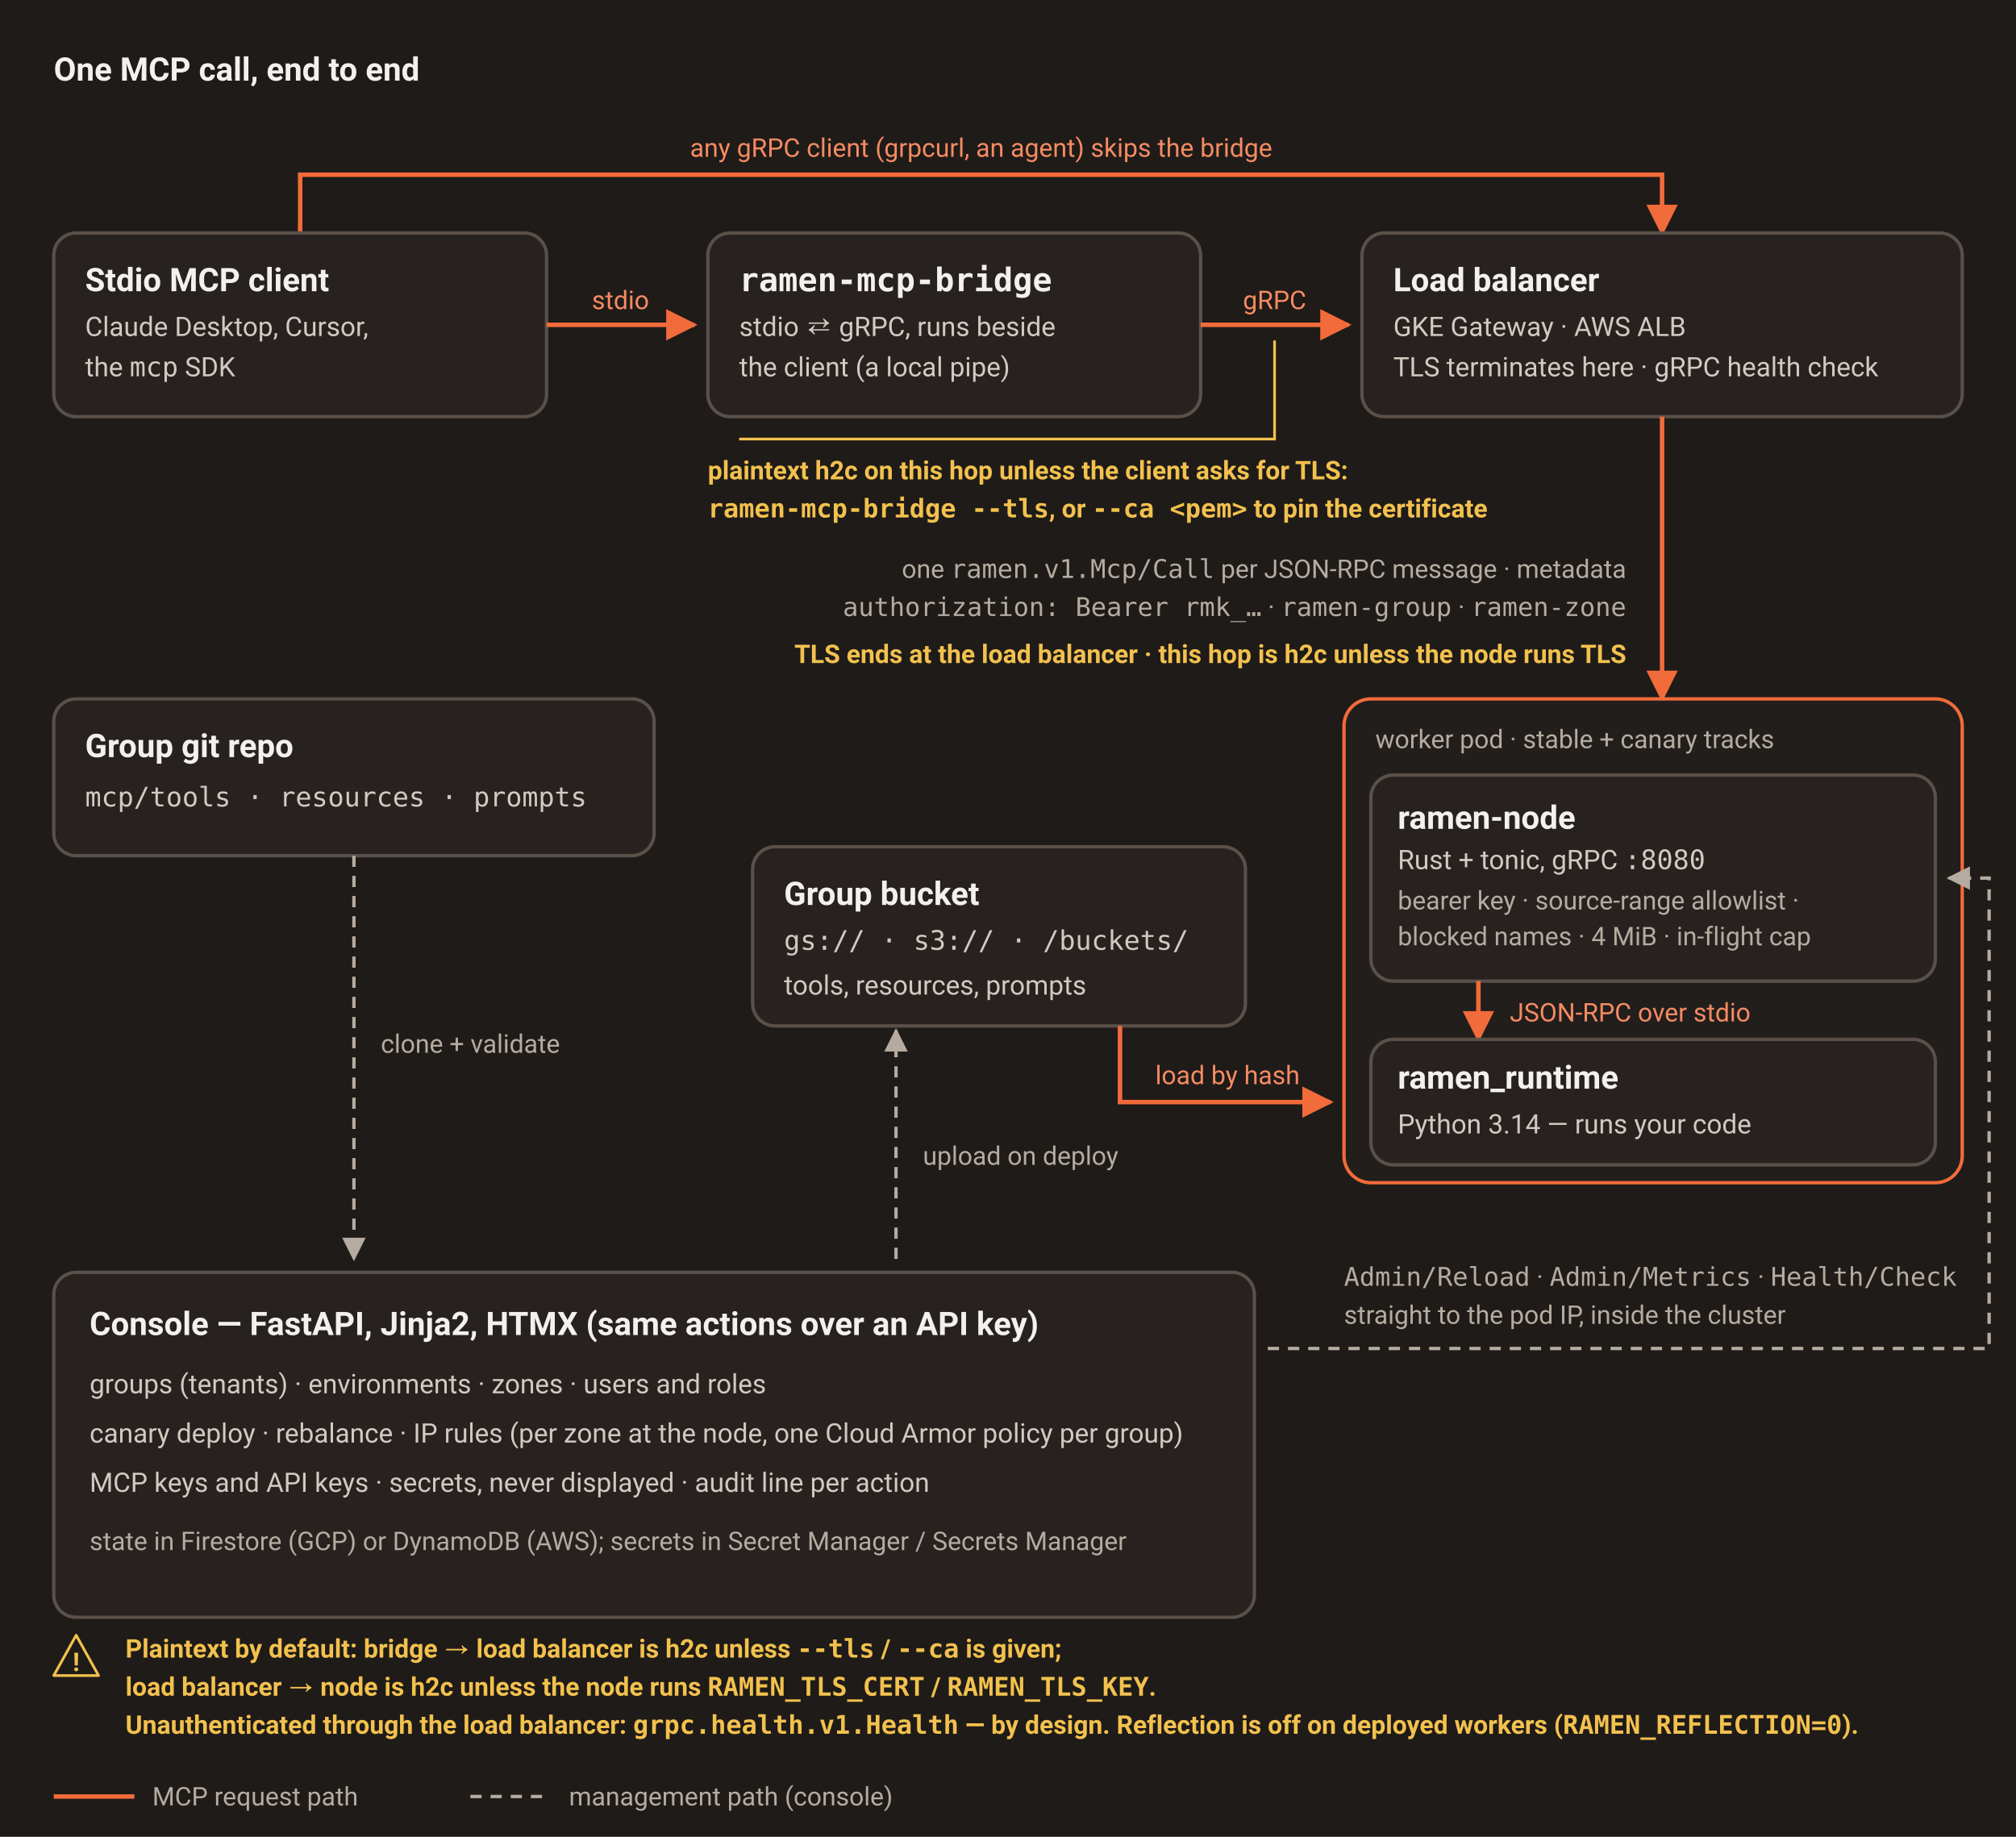
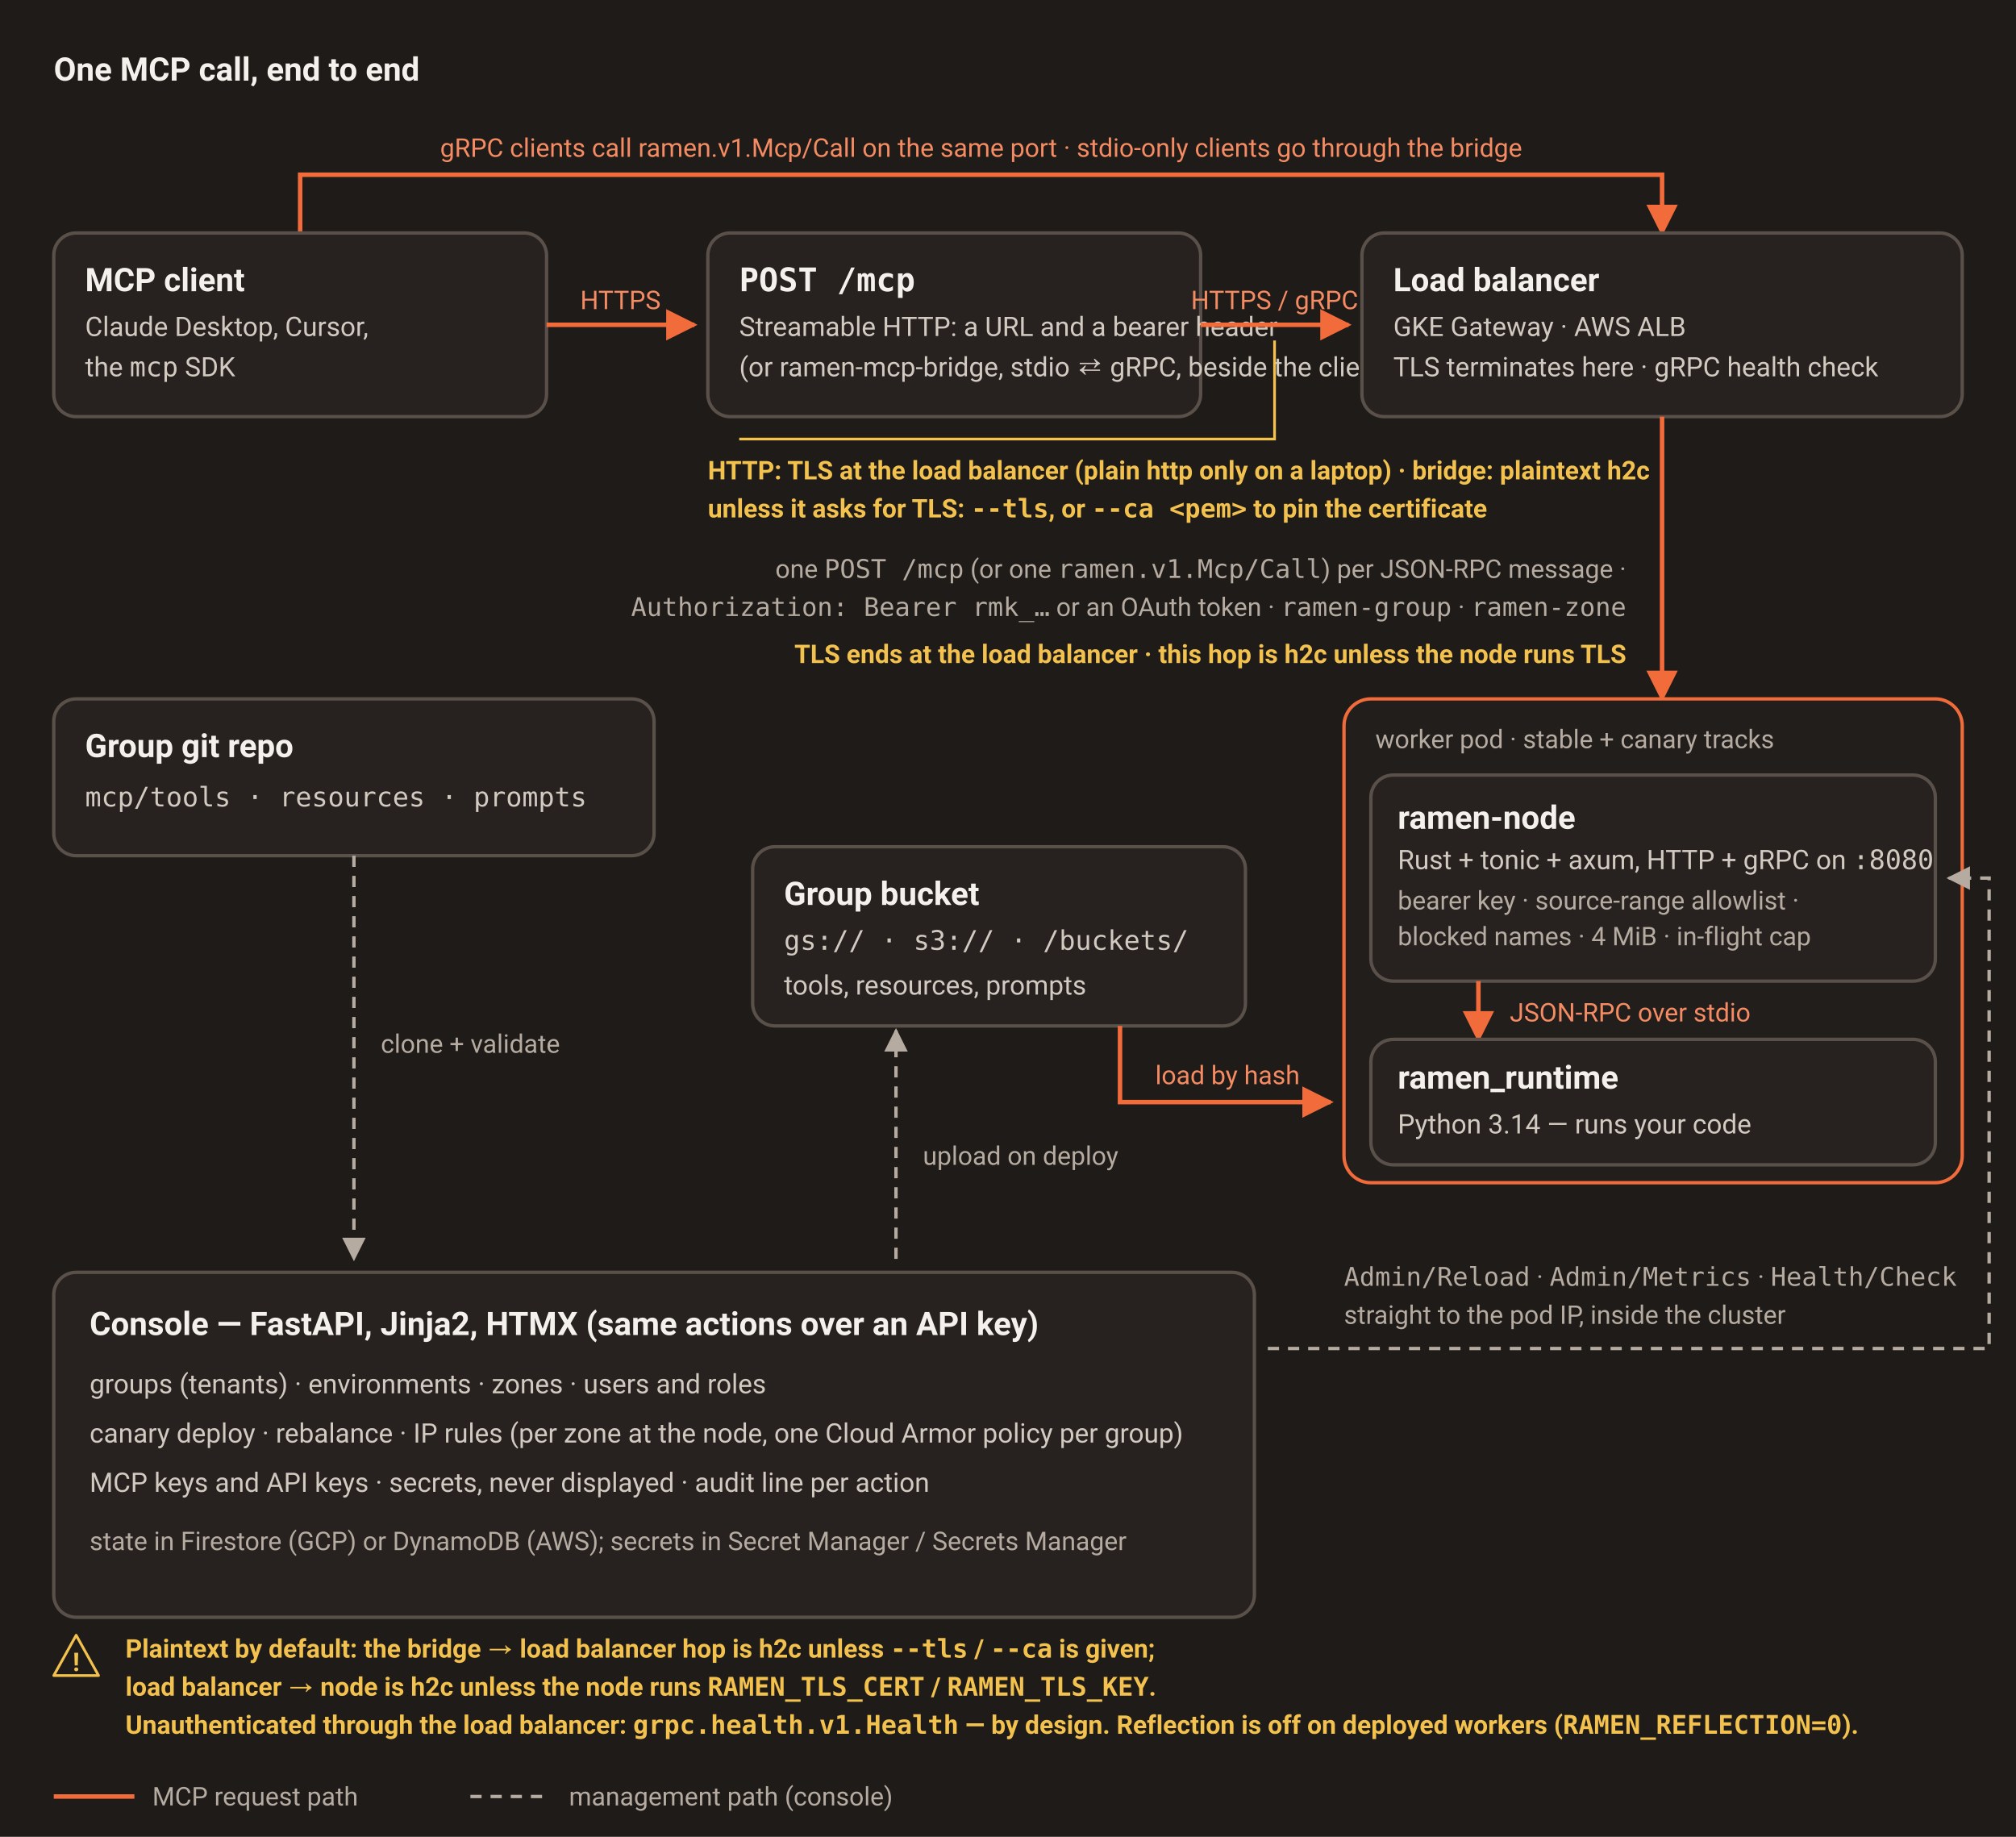
<svg xmlns="http://www.w3.org/2000/svg" viewBox="0 0 900 820" width="900" height="820" role="img" aria-labelledby="ramen-arch-title ramen-arch-desc" font-family="-apple-system, BlinkMacSystemFont, 'Segoe UI', Roboto, Helvetica, Arial, sans-serif">
  <defs>
    <marker id="a-coral" viewBox="0 0 10 10" refX="9" refY="5" markerWidth="7" markerHeight="7" orient="auto-start-reverse">
      <path d="M0,0 L10,5 L0,10 z" fill="#F26B3A" />
    </marker>
    <marker id="a-mute" viewBox="0 0 10 10" refX="9" refY="5" markerWidth="7" markerHeight="7" orient="auto-start-reverse">
      <path d="M0,0 L10,5 L0,10 z" fill="#B5ABA1" />
    </marker>
    <style>
      .bx  { fill:#272220; stroke:#5A504A; stroke-width:1.5; rx:10; }
      .pod { fill:#221E1C; stroke:#F26B3A; stroke-width:1.5; rx:12; }
      .h   { fill:#F4F1EC; font-size:14.5px; font-weight:700; }
      .b   { fill:#D2CAC1; font-size:12px; }
      .m   { fill:#B5ABA1; font-size:11.5px; }
      .lbl { fill:#F58B62; font-size:11.5px; }
      /* caution token: #F2C14E on #1F1B18 = 10.19:1, well past WCAG AA */
      .warn{ fill:#F2C14E; font-size:11.5px; font-weight:600; }
      .warnline { stroke:#F2C14E; stroke-width:1.2; fill:none; }
      .mono{ font-family:ui-monospace,SFMono-Regular,Menlo,Consolas,monospace; }
      .flow{ stroke:#F26B3A; stroke-width:2; fill:none; }
      .mgmt{ stroke:#B5ABA1; stroke-width:1.5; fill:none; stroke-dasharray:5 4; }
    </style>
  </defs>
  <rect width="900" height="820" fill="#1F1B18" />
  <text x="24" y="36" class="h" font-size="20px">One MCP call, end to end</text>
  <path class="flow" d="M134,104 V78 H742 V104" marker-end="url(#a-coral)" />
-   <text x="438" y="70" class="lbl" text-anchor="middle">any gRPC client (grpcurl, an agent) skips the bridge</text>
+   <text x="438" y="70" class="lbl" text-anchor="middle">gRPC clients call ramen.v1.Mcp/Call on the same port · stdio-only clients go through the bridge</text>
  <rect class="bx" x="24" y="104" width="220" height="82" />
-   <text x="38" y="130" class="h">Stdio MCP client</text>
+   <text x="38" y="130" class="h">MCP client</text>
  <text x="38" y="150" class="b">Claude Desktop, Cursor,</text>
  <text x="38" y="168" class="b">the <tspan class="mono">mcp</tspan> SDK</text>
  <path class="flow" d="M244,145 H310" marker-end="url(#a-coral)" />
-   <text x="277" y="138" class="lbl" text-anchor="middle">stdio</text>
+   <text x="277" y="138" class="lbl" text-anchor="middle">HTTPS</text>
  <rect class="bx" x="316" y="104" width="220" height="82" />
-   <text x="330" y="130" class="h mono">ramen-mcp-bridge</text>
-   <text x="330" y="150" class="b">stdio ⇄ gRPC, runs beside</text>
-   <text x="330" y="168" class="b">the client (a local pipe)</text>
+   <text x="330" y="130" class="h mono">POST /mcp</text>
+   <text x="330" y="150" class="b">Streamable HTTP: a URL and a bearer header</text>
+   <text x="330" y="168" class="b">(or ramen-mcp-bridge, stdio ⇄ gRPC, beside the client)</text>
  <path class="flow" d="M536,145 H602" marker-end="url(#a-coral)" />
-   <text x="569" y="138" class="lbl" text-anchor="middle">gRPC</text>
+   <text x="569" y="138" class="lbl" text-anchor="middle">HTTPS / gRPC</text>
  <rect class="bx" x="608" y="104" width="268" height="82" />
  <text x="622" y="130" class="h">Load balancer</text>
  <text x="622" y="150" class="b">GKE Gateway · AWS ALB</text>
  <text x="622" y="168" class="b">TLS terminates here · gRPC health check</text>
  <path class="warnline" d="M569,152 V196 H330" />
-   <text x="316" y="214" class="warn">plaintext h2c on this hop unless the client asks for TLS:</text>
-   <text x="316" y="231" class="warn">
-     <tspan class="mono">ramen-mcp-bridge --tls</tspan>, or <tspan class="mono">--ca &lt;pem&gt;</tspan> to pin the certificate</text>
+   <text x="316" y="214" class="warn">HTTP: TLS at the load balancer (plain http only on a laptop) · bridge: plaintext h2c</text>
+   <text x="316" y="231" class="warn">unless it asks for TLS: <tspan class="mono">--tls</tspan>, or <tspan class="mono">--ca &lt;pem&gt;</tspan> to pin the certificate</text>
  <path class="flow" d="M742,186 V312" marker-end="url(#a-coral)" />
-   <text x="726" y="258" class="m" text-anchor="end">one <tspan class="mono">ramen.v1.Mcp/Call</tspan> per JSON-RPC message · metadata</text>
+   <text x="726" y="258" class="m" text-anchor="end">one <tspan class="mono">POST /mcp</tspan> (or one <tspan class="mono">ramen.v1.Mcp/Call</tspan>) per JSON-RPC message ·</text>
  <text x="726" y="275" class="m" text-anchor="end">
-     <tspan class="mono">authorization: Bearer rmk_…</tspan> · <tspan class="mono">ramen-group</tspan> · <tspan class="mono">ramen-zone</tspan>
+     <tspan class="mono">Authorization: Bearer rmk_…</tspan> or an OAuth token · <tspan class="mono">ramen-group</tspan> · <tspan class="mono">ramen-zone</tspan>
  </text>
  <text x="726" y="296" class="warn" text-anchor="end">TLS ends at the load balancer · this hop is h2c unless the node runs TLS</text>
  <rect class="pod" x="600" y="312" width="276" height="216" />
  <text x="614" y="334" class="m">worker pod · stable + canary tracks</text>
  <rect class="bx" x="612" y="346" width="252" height="92" />
  <text x="624" y="370" class="h">ramen-node</text>
-   <text x="624" y="388" class="b">Rust + tonic, gRPC <tspan class="mono">:8080</tspan>
+   <text x="624" y="388" class="b">Rust + tonic + axum, HTTP + gRPC on <tspan class="mono">:8080</tspan>
  </text>
  <text x="624" y="406" class="m">bearer key · source-range allowlist ·</text>
  <text x="624" y="422" class="m">blocked names · 4 MiB · in-flight cap</text>
  <path class="flow" d="M660,438 V464" marker-end="url(#a-coral)" />
  <text x="674" y="456" class="lbl">JSON-RPC over stdio</text>
  <rect class="bx" x="612" y="464" width="252" height="56" />
  <text x="624" y="486" class="h">ramen_runtime</text>
  <text x="624" y="506" class="b">Python 3.14 — runs your code</text>
  <rect class="bx" x="336" y="378" width="220" height="80" />
  <text x="350" y="404" class="h">Group bucket</text>
  <text x="350" y="424" class="b mono">gs:// · s3:// · /buckets/</text>
  <text x="350" y="444" class="b">tools, resources, prompts</text>
  <path class="flow" d="M500,458 V492 H594" marker-end="url(#a-coral)" />
  <text x="548" y="484" class="lbl" text-anchor="middle">load by hash</text>
  <rect class="bx" x="24" y="312" width="268" height="70" />
  <text x="38" y="338" class="h">Group git repo</text>
  <text x="38" y="360" class="b mono">mcp/tools · resources · prompts</text>
  <path class="mgmt" d="M158,382 V562" marker-end="url(#a-mute)" />
  <text x="170" y="470" class="m">clone + validate</text>
  <rect class="bx" x="24" y="568" width="536" height="154" />
  <text x="40" y="596" class="h">Console — FastAPI, Jinja2, HTMX (same actions over an API key)</text>
  <text x="40" y="622" class="b">groups (tenants) · environments · zones · users and roles</text>
  <text x="40" y="644" class="b">canary deploy · rebalance · IP rules (per zone at the node, one Cloud Armor policy per group)</text>
  <text x="40" y="666" class="b">MCP keys and API keys · secrets, never displayed · audit line per action</text>
  <text x="40" y="692" class="m">state in Firestore (GCP) or DynamoDB (AWS); secrets in Secret Manager / Secrets Manager</text>
  <path class="mgmt" d="M400,562 V460" marker-end="url(#a-mute)" />
  <text x="412" y="520" class="m">upload on deploy</text>
  <path class="mgmt" d="M566,602 H888 V392 H870" marker-end="url(#a-mute)" />
  <text x="600" y="574" class="m">
    <tspan class="mono">Admin/Reload</tspan> · <tspan class="mono">Admin/Metrics</tspan> · <tspan class="mono">Health/Check</tspan>
  </text>
  <text x="600" y="591" class="m">straight to the pod IP, inside the cluster</text>
  <path class="warnline" d="M34,730 L44,748 L24,748 Z" stroke-linejoin="round" />
  <text x="34" y="746" class="warn" font-size="12px" text-anchor="middle">!</text>
-   <text x="56" y="740" class="warn">Plaintext by default: bridge → load balancer is h2c unless <tspan class="mono">--tls</tspan> / <tspan class="mono">--ca</tspan> is given;</text>
+   <text x="56" y="740" class="warn">Plaintext by default: the bridge → load balancer hop is h2c unless <tspan class="mono">--tls</tspan> / <tspan class="mono">--ca</tspan> is given;</text>
  <text x="56" y="757" class="warn">load balancer → node is h2c unless the node runs <tspan class="mono">RAMEN_TLS_CERT</tspan> / <tspan class="mono">RAMEN_TLS_KEY</tspan>.</text>
  <text x="56" y="774" class="warn">Unauthenticated through the load balancer: <tspan class="mono">grpc.health.v1.Health</tspan> — by design. Reflection is off on deployed workers (<tspan class="mono">RAMEN_REFLECTION=0</tspan>).</text>
  <path class="flow" d="M24,802 H60" />
  <text x="68" y="806" class="m">MCP request path</text>
  <path class="mgmt" d="M210,802 H246" />
  <text x="254" y="806" class="m">management path (console)</text>
</svg>
